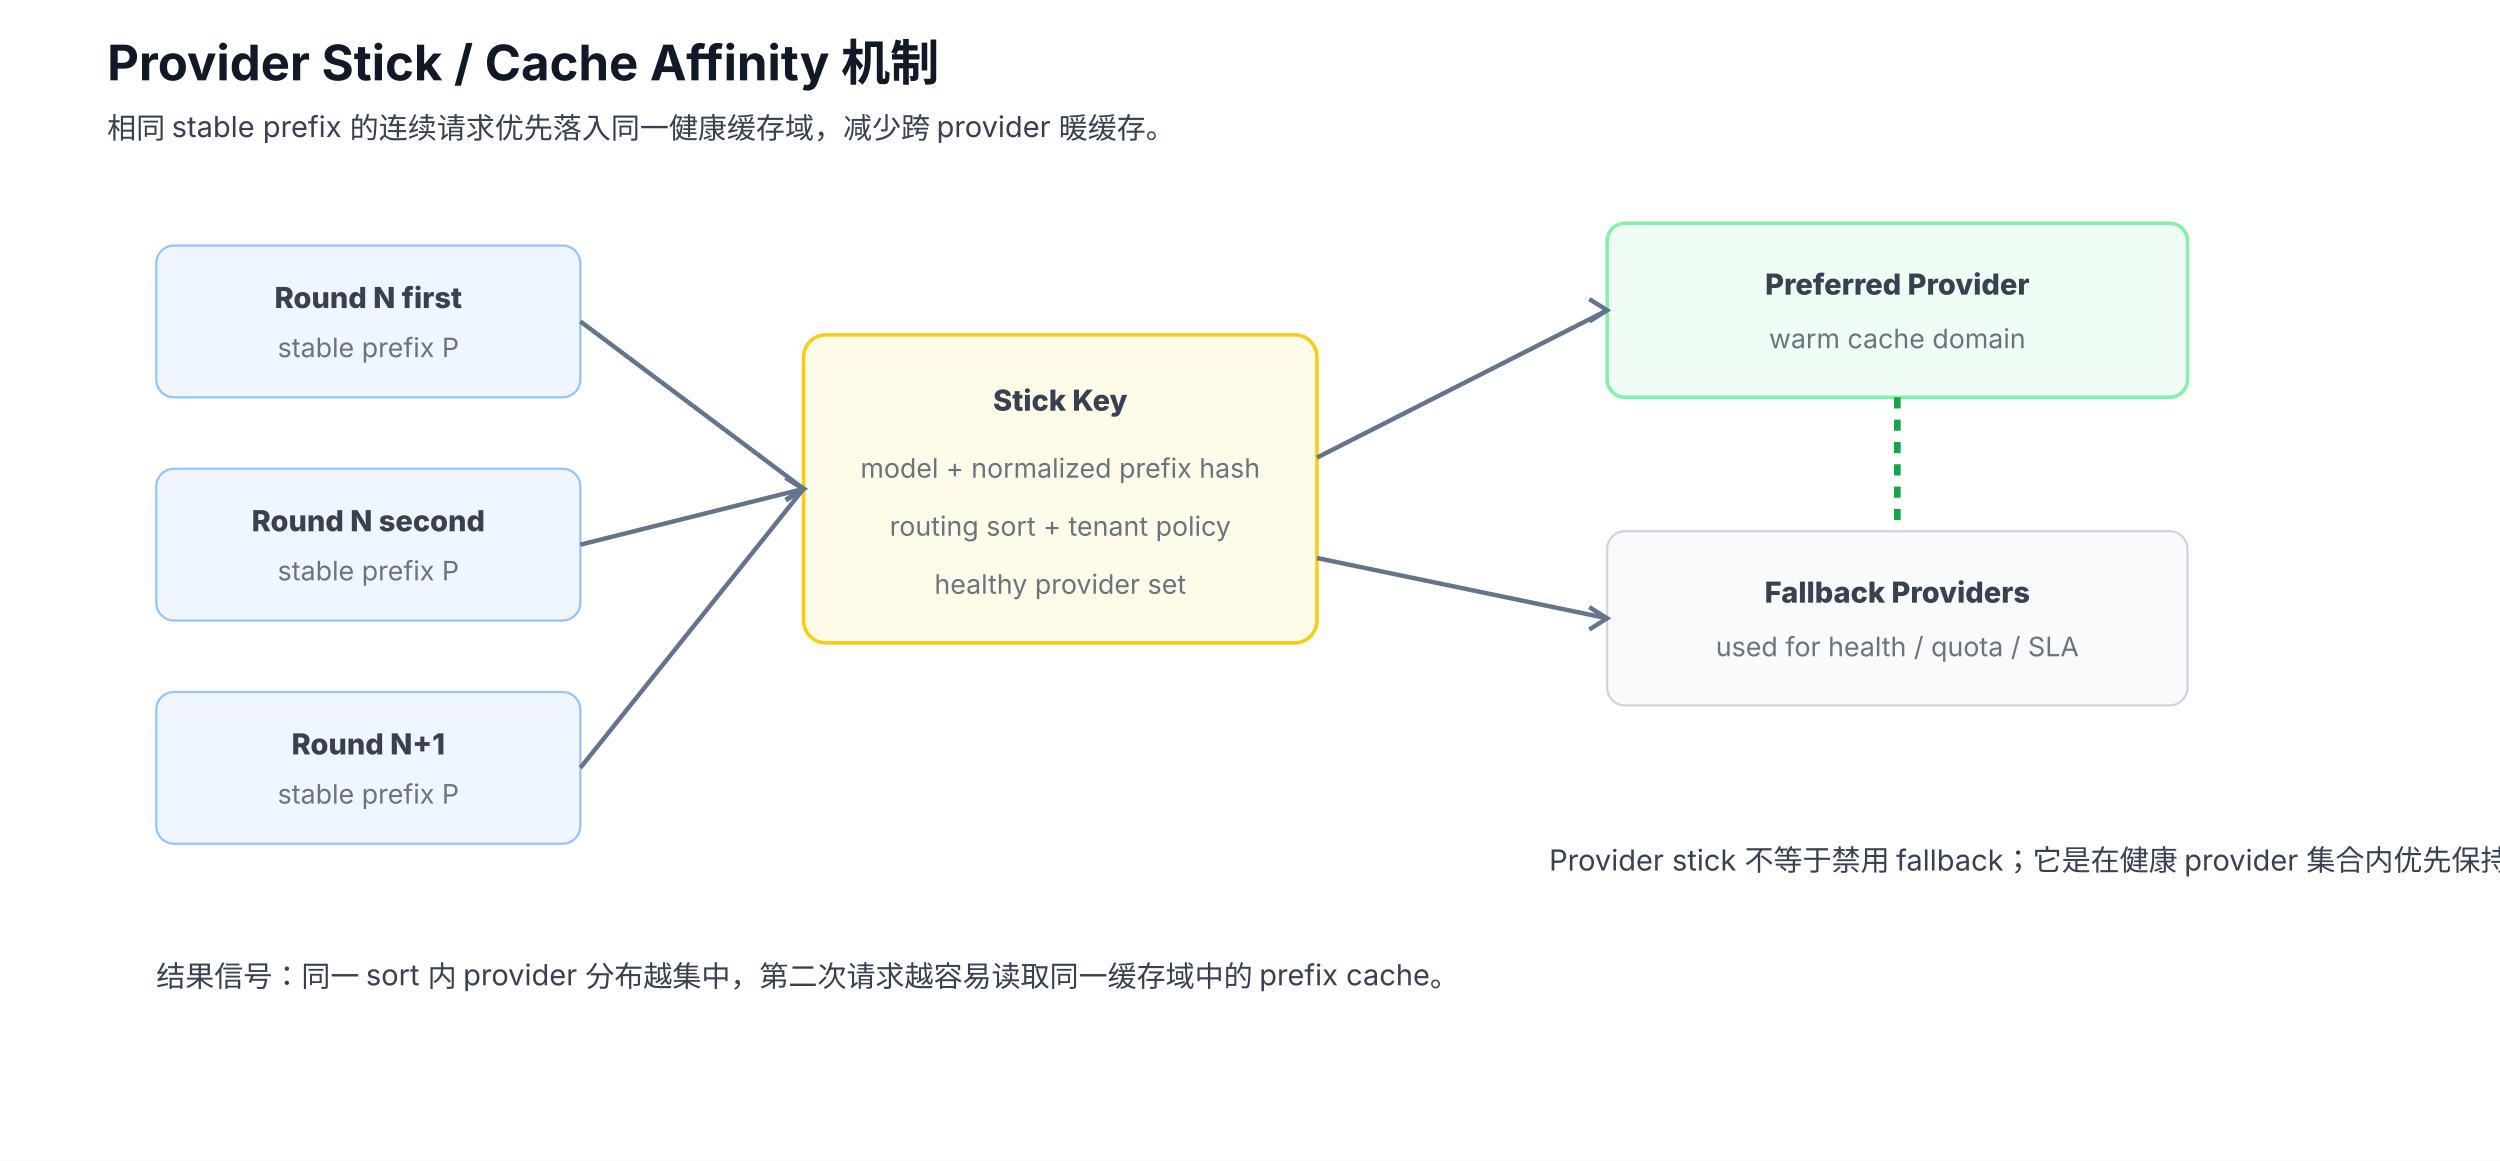
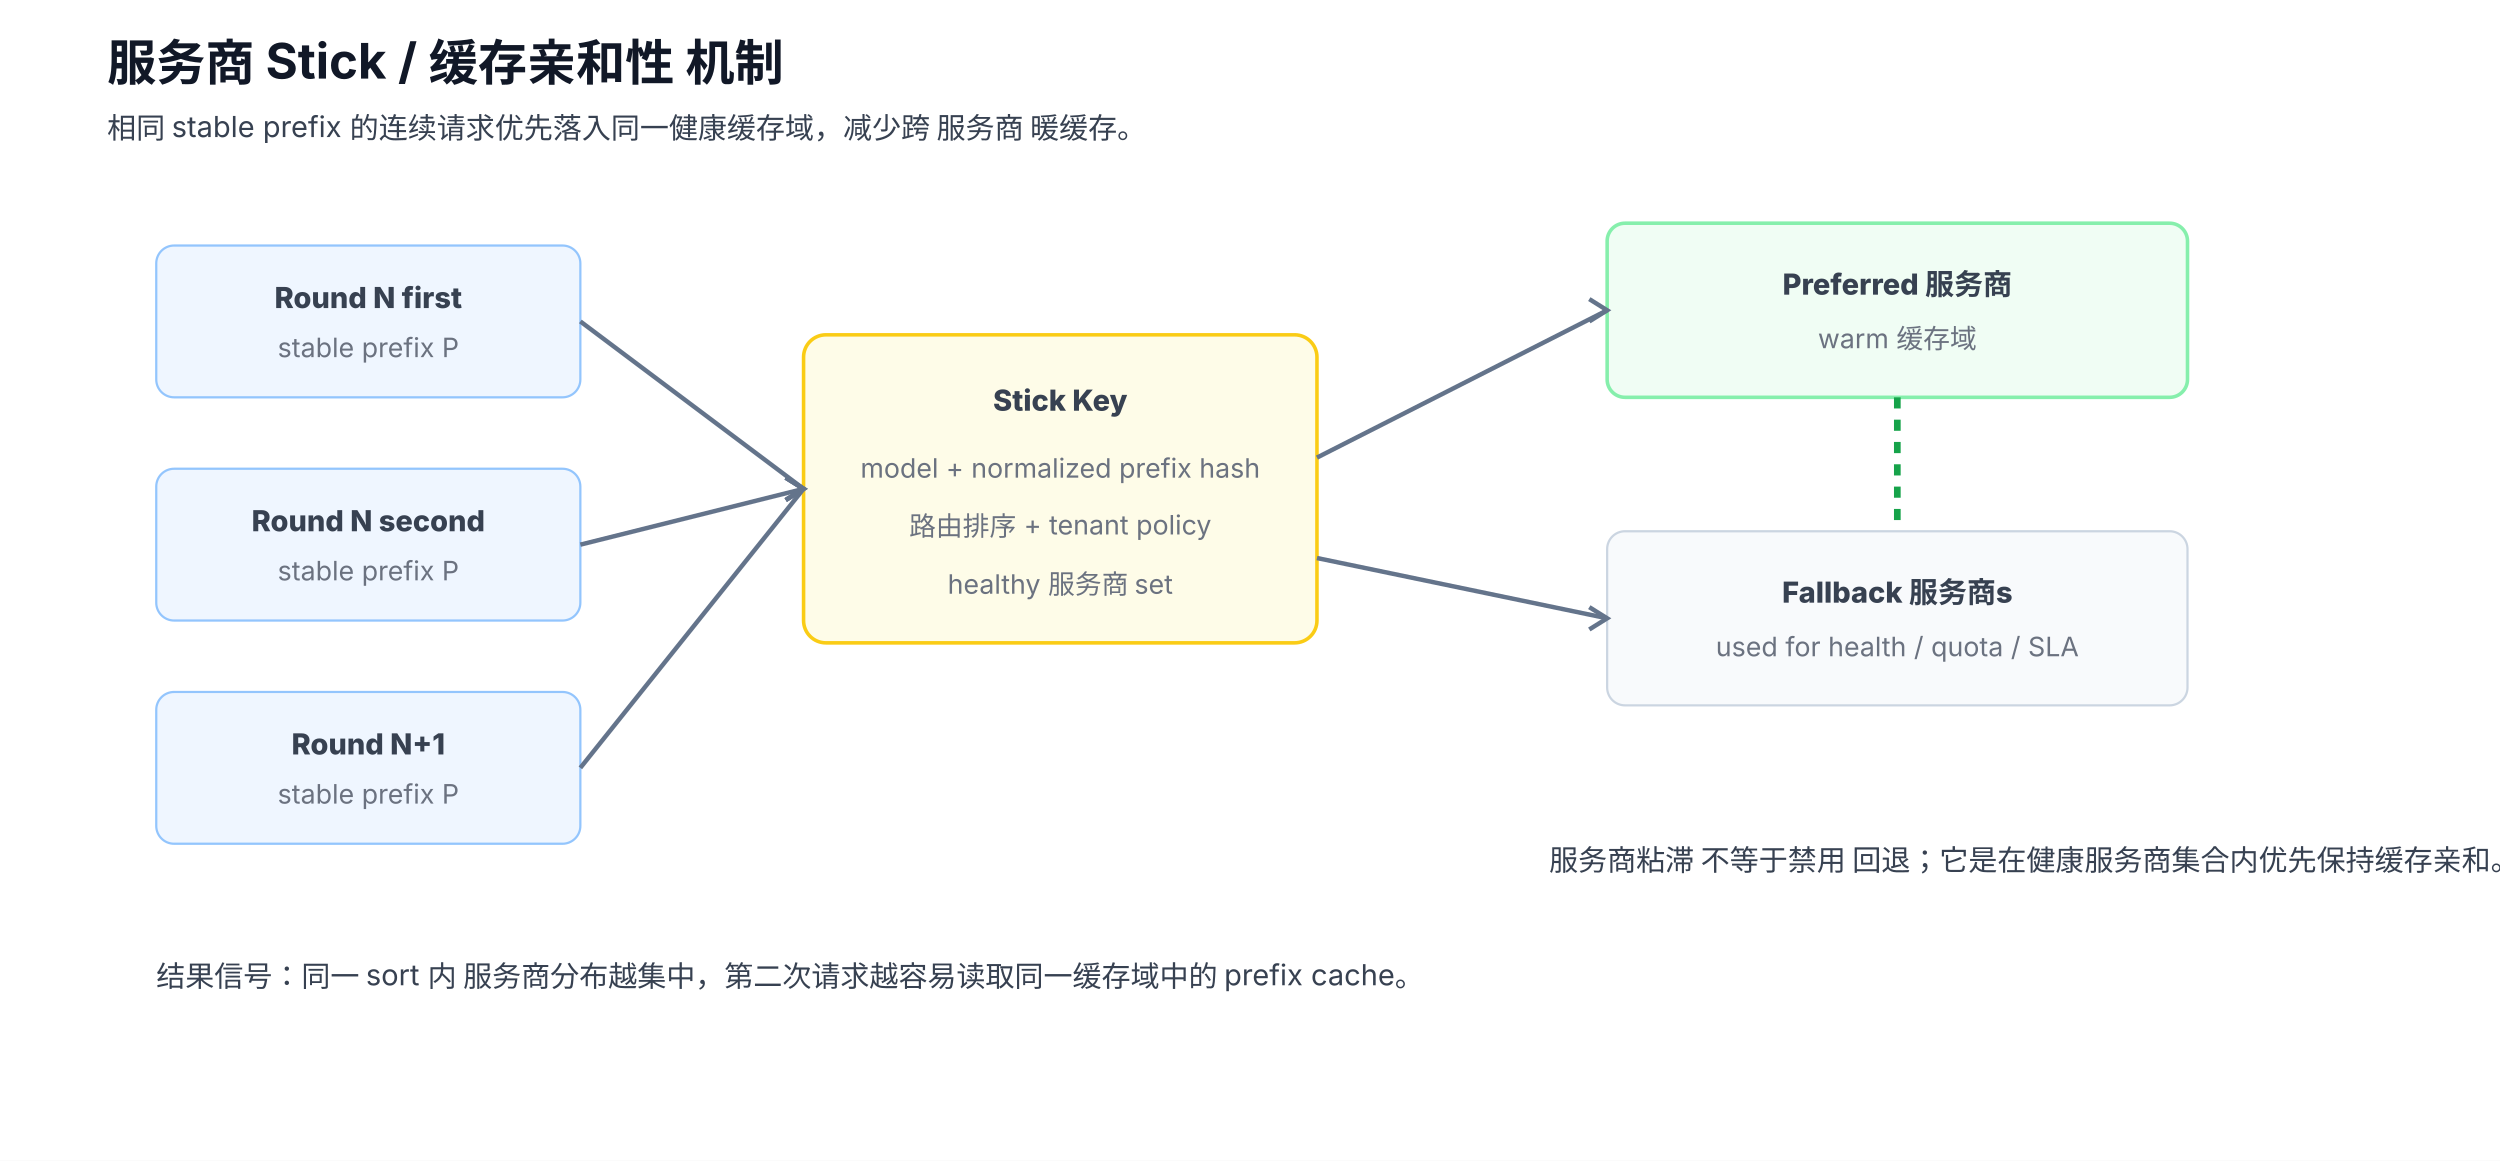
<svg xmlns="http://www.w3.org/2000/svg" width="1120" height="520" viewBox="0 0 1120 520">
  <style>text{font-family:-apple-system,BlinkMacSystemFont,'Segoe UI',sans-serif;fill:#111827}.title{font-size:22px;font-weight:700}.label{font-size:13px;fill:#374151}.tick{font-size:12px;fill:#6b7280}.value{font-size:12px;fill:#111827}</style>
  <rect width="100%" height="100%" fill="#ffffff" />
-   <text x="48" y="36" class="title">Provider Stick / Cache Affinity 机制</text>
-   <text x="48" y="62" class="label">相同 stable prefix 的连续请求优先落入同一健康缓存域，减少跨 provider 暖缓存。</text>
+   <text x="48" y="36" class="title">服务商 Stick / 缓存亲和性 机制</text>
+   <text x="48" y="62" class="label">相同 stable prefix 的连续请求优先落入同一健康缓存域，减少跨 服务商 暖缓存。</text>
  <rect x="70" y="110" width="190" height="68" rx="8" fill="#eff6ff" stroke="#93c5fd" />
  <text x="165" y="138" class="label" font-weight="800" text-anchor="middle">Round N first</text>
  <text x="165" y="160" class="tick" text-anchor="middle">stable prefix P</text>
  <rect x="70" y="210" width="190" height="68" rx="8" fill="#eff6ff" stroke="#93c5fd" />
  <text x="165" y="238" class="label" font-weight="800" text-anchor="middle">Round N second</text>
  <text x="165" y="260" class="tick" text-anchor="middle">stable prefix P</text>
  <rect x="70" y="310" width="190" height="68" rx="8" fill="#eff6ff" stroke="#93c5fd" />
  <text x="165" y="338" class="label" font-weight="800" text-anchor="middle">Round N+1</text>
  <text x="165" y="360" class="tick" text-anchor="middle">stable prefix P</text>
  <rect x="360" y="150" width="230" height="138" rx="10" fill="#fefce8" stroke="#facc15" stroke-width="1.6" />
  <text x="475" y="184" class="label" font-weight="800" text-anchor="middle">Stick Key</text>
  <text x="475" y="214" class="tick" text-anchor="middle">model + normalized prefix hash</text>
-   <text x="475" y="240" class="tick" text-anchor="middle">routing sort + tenant policy</text>
-   <text x="475" y="266" class="tick" text-anchor="middle">healthy provider set</text>
+   <text x="475" y="240" class="tick" text-anchor="middle">路由排序 + tenant policy</text>
+   <text x="475" y="266" class="tick" text-anchor="middle">healthy 服务商 set</text>
  <rect x="720" y="100" width="260" height="78" rx="8" fill="#f0fdf4" stroke="#86efac" stroke-width="1.6" />
-   <text x="850" y="132" class="label" font-weight="800" text-anchor="middle">Preferred Provider</text>
-   <text x="850" y="156" class="tick" text-anchor="middle">warm cache domain</text>
+   <text x="850" y="132" class="label" font-weight="800" text-anchor="middle">Preferred 服务商</text>
+   <text x="850" y="156" class="tick" text-anchor="middle">warm 缓存域</text>
  <rect x="720" y="238" width="260" height="78" rx="8" fill="#f8fafc" stroke="#cbd5e1" />
-   <text x="850" y="270" class="label" font-weight="800" text-anchor="middle">Fallback Providers</text>
+   <text x="850" y="270" class="label" font-weight="800" text-anchor="middle">Fallback 服务商s</text>
  <text x="850" y="294" class="tick" text-anchor="middle">used for health / quota / SLA</text>
  <path d="M260,144 L360,219" stroke="#64748b" stroke-width="2" fill="none" />
  <path d="M352,214 L360,219 L352,224" stroke="#64748b" stroke-width="2" fill="none" />
  <path d="M260,244 L360,219" stroke="#64748b" stroke-width="2" fill="none" />
  <path d="M352,214 L360,219 L352,224" stroke="#64748b" stroke-width="2" fill="none" />
  <path d="M260,344 L360,219" stroke="#64748b" stroke-width="2" fill="none" />
  <path d="M352,214 L360,219 L352,224" stroke="#64748b" stroke-width="2" fill="none" />
  <path d="M590,205 L720,139" stroke="#64748b" stroke-width="2" fill="none" />
  <path d="M712,134 L720,139 L712,144" stroke="#64748b" stroke-width="2" fill="none" />
  <path d="M590,250 L720,277" stroke="#64748b" stroke-width="2" fill="none" />
  <path d="M712,272 L720,277 L712,282" stroke="#64748b" stroke-width="2" fill="none" />
  <path d="M850,178 C850,198 850,215 850,238" stroke="#16a34a" stroke-width="3" fill="none" stroke-dasharray="5 5" />
-   <text x="694" y="390" class="label">Provider stick 不等于禁用 fallback；它是在健康 provider 集合内优先保持缓存亲和。</text>
-   <text x="70" y="442" class="label">结果信号：同一 sort 内 provider 分布越集中，第二次请求越容易读取同一缓存域中的 prefix cache。</text>
+   <text x="694" y="390" class="label">服务商粘滞 不等于禁用 回退；它是在健康服务商集合内优先保持缓存亲和。</text>
+   <text x="70" y="442" class="label">结果信号：同一 sort 内 服务商分布越集中，第二次请求越容易读取同一缓存域中的 prefix cache。</text>
</svg>
